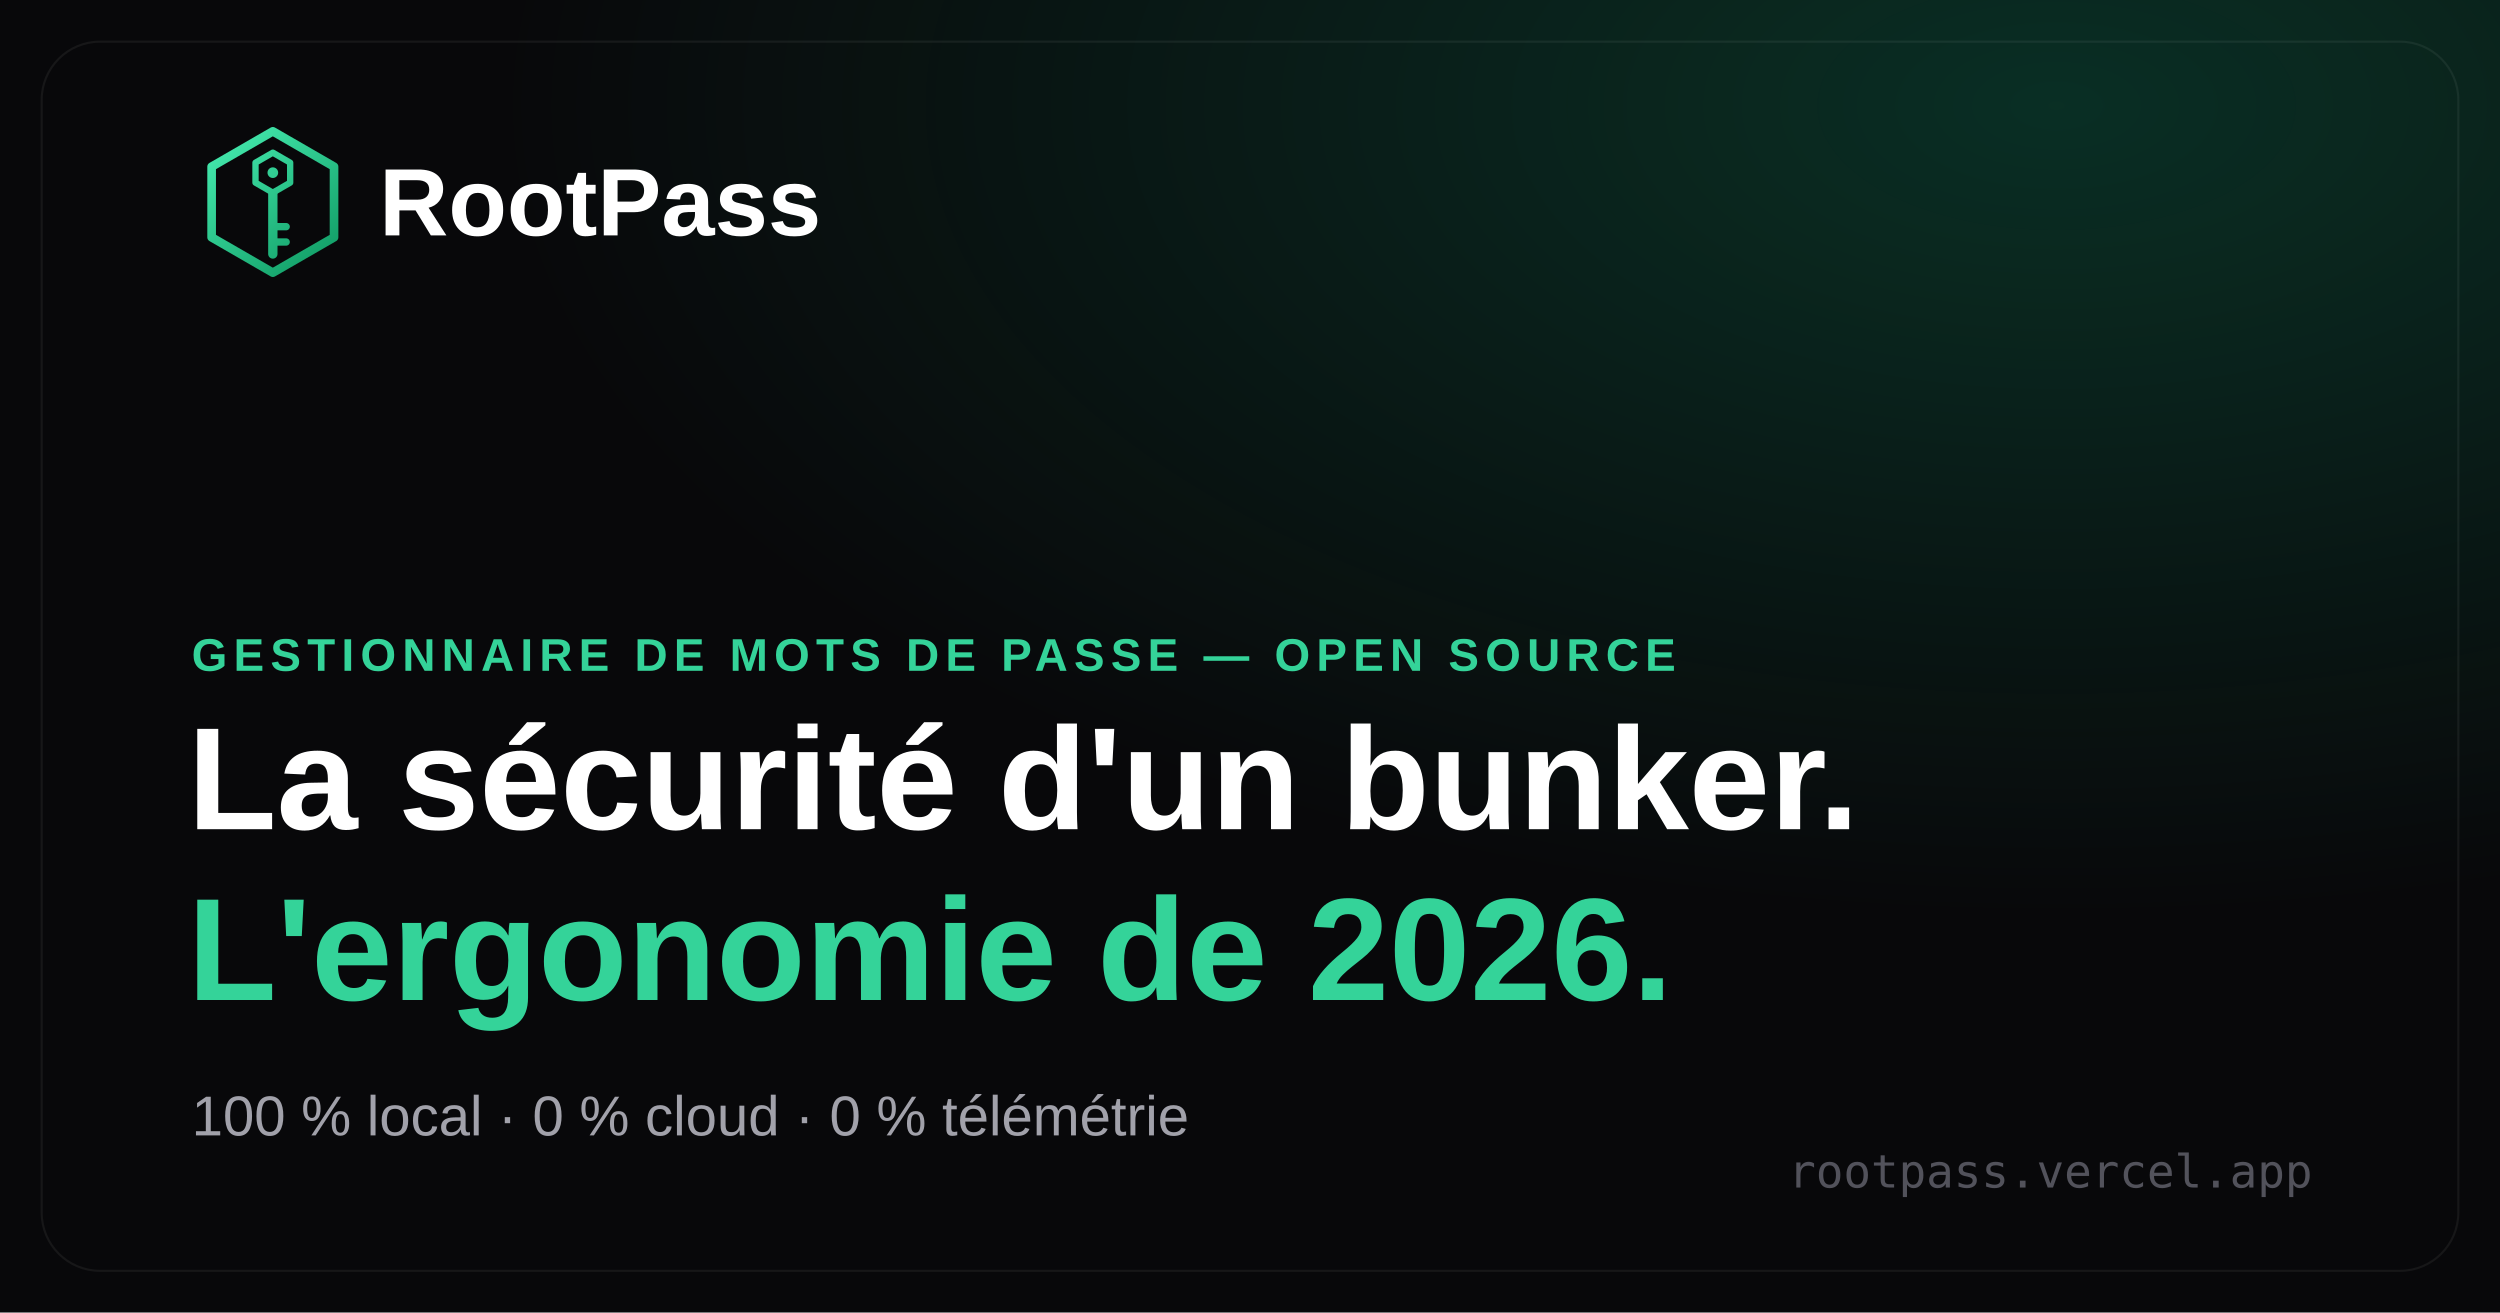
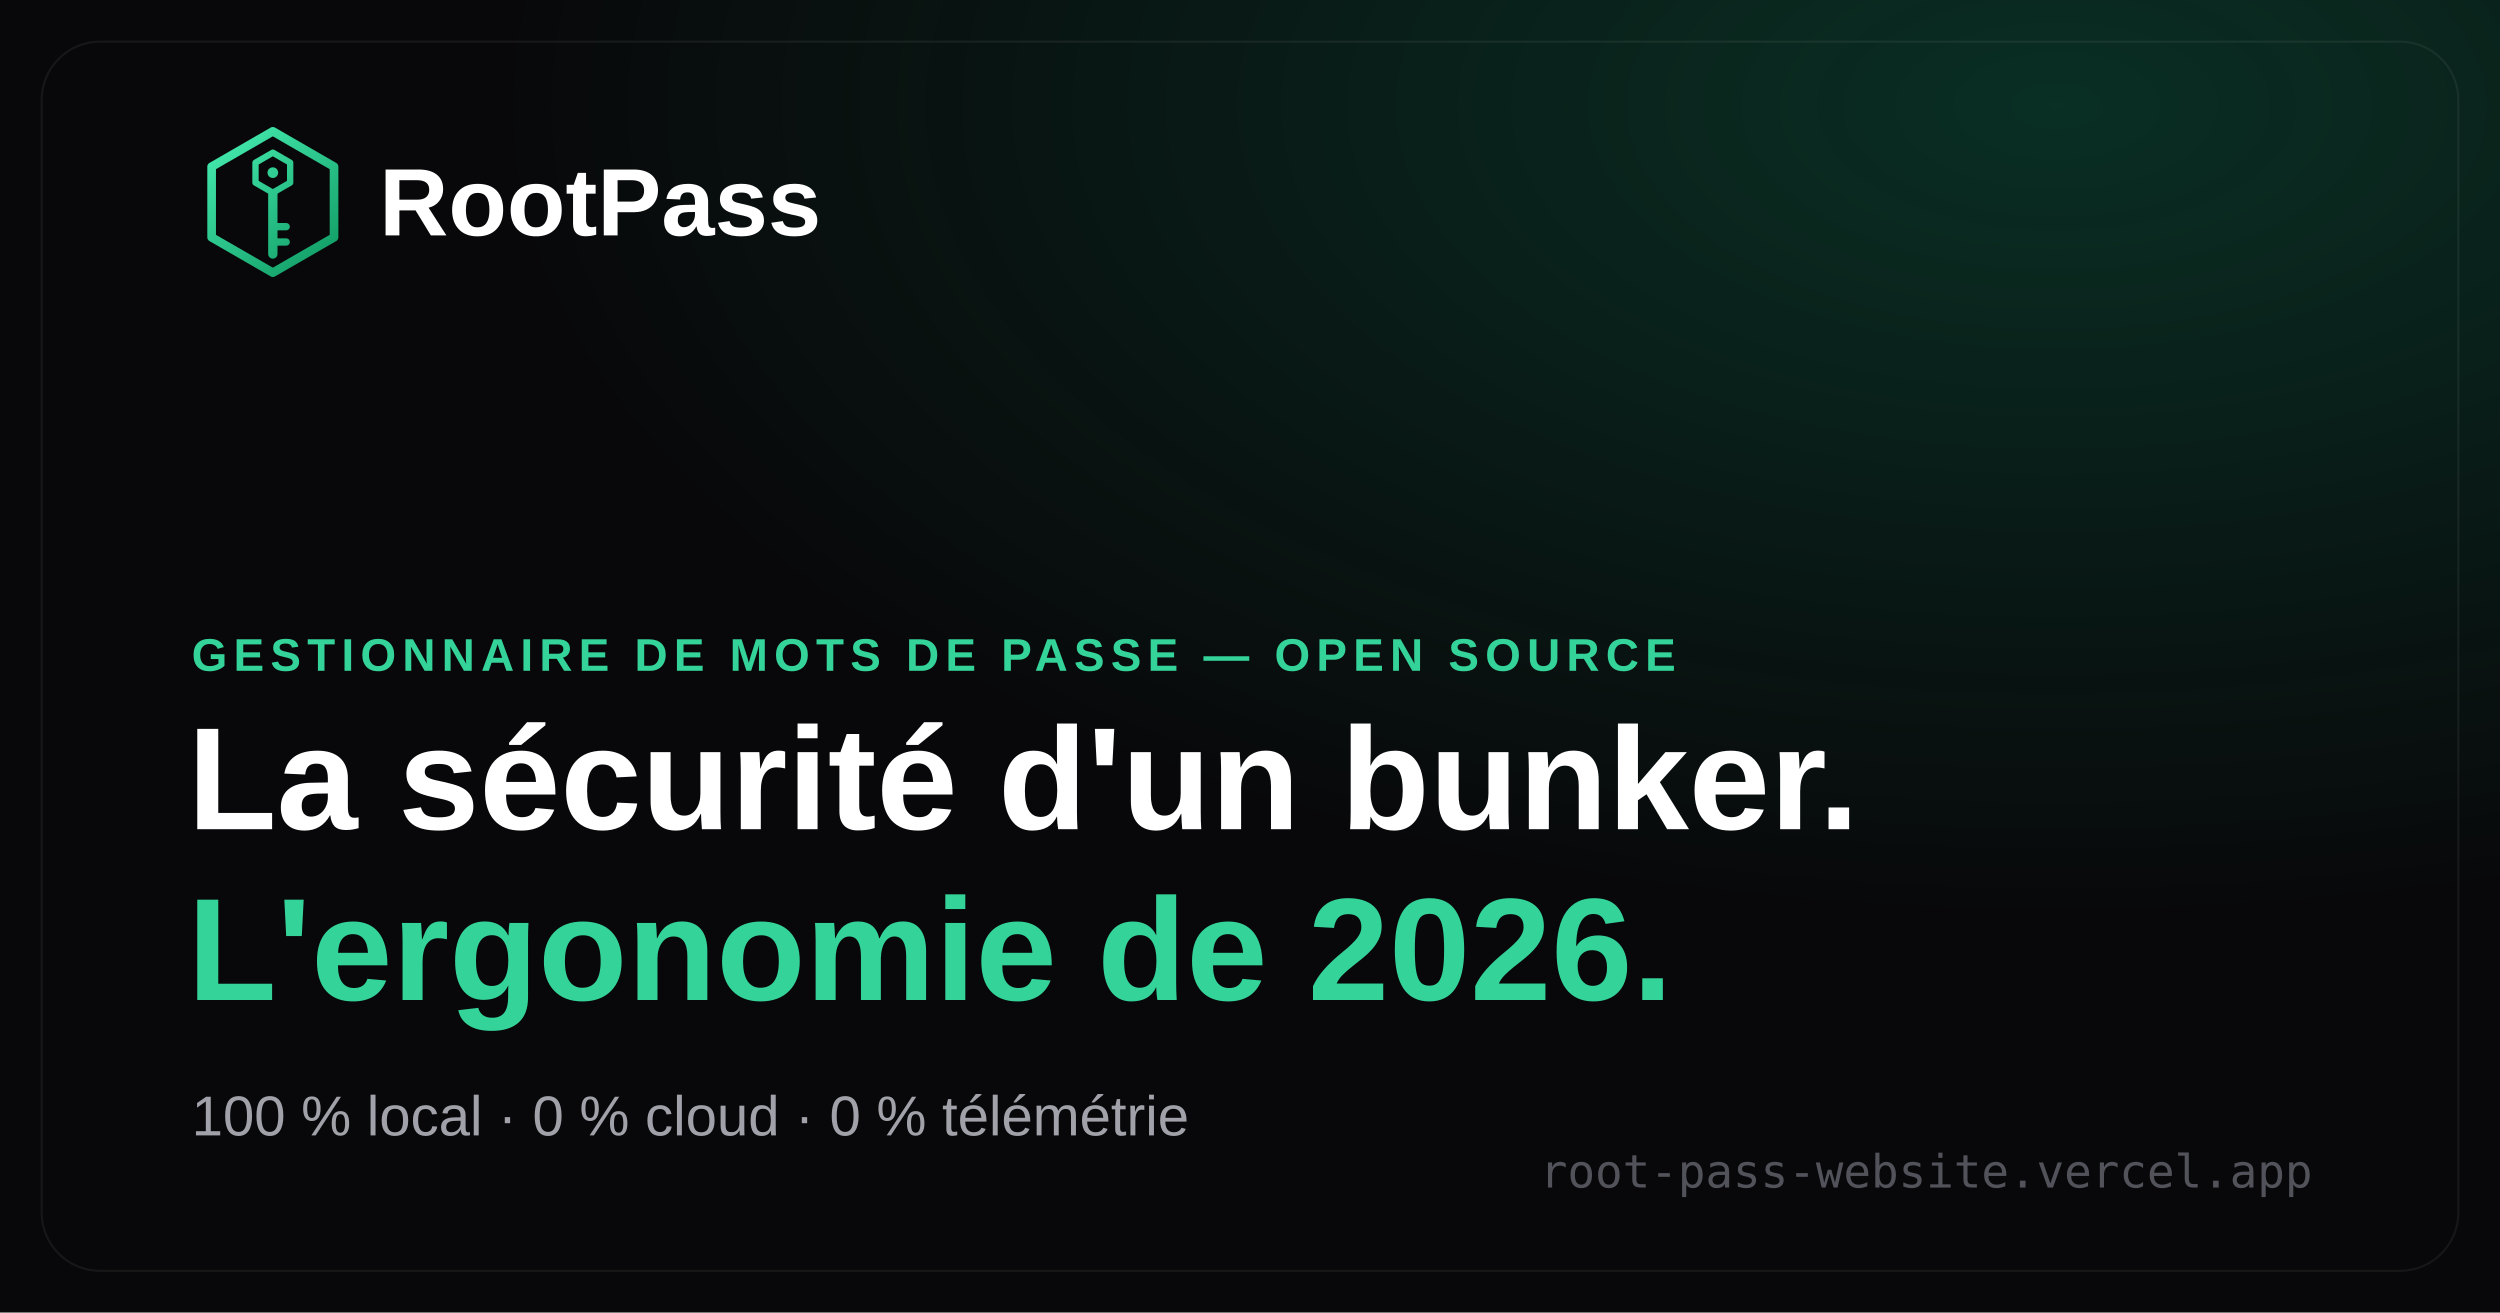
<svg xmlns="http://www.w3.org/2000/svg" width="1200" height="630" viewBox="0 0 1200 630">
  <defs>
    <linearGradient id="markGrad" x1="40" y1="30" x2="210" y2="232" gradientUnits="userSpaceOnUse">
      <stop offset="0" stop-color="#46ECB0" />
      <stop offset="1" stop-color="#0F9A63" />
    </linearGradient>
    <radialGradient id="glow" cx="0.82" cy="0.08" r="0.62">
      <stop offset="0" stop-color="#10B981" stop-opacity="0.22" />
      <stop offset="1" stop-color="#10B981" stop-opacity="0" />
    </radialGradient>
  </defs>
  <rect width="1200" height="630" fill="#08080A" />
  <rect width="1200" height="630" fill="url(#glow)" />
  <rect x="20" y="20" width="1160" height="590" rx="28" fill="none" stroke="#ffffff" stroke-opacity="0.06" />
  <g transform="translate(90 56) scale(0.32)" fill="none" stroke="url(#markGrad)" stroke-linejoin="round" stroke-linecap="round">
    <path d="M128 22 L219.8 75 L219.8 181 L128 234 L36.2 181 L36.2 75 Z" stroke-width="13" />
    <path d="M128 54 L154 69 L154 99 L128 114 L102 99 L102 69 Z" stroke-width="9.5" />
    <line x1="128" y1="116" x2="128" y2="206" stroke-width="14" />
    <line x1="128" y1="165" x2="148" y2="165" stroke-width="11" />
    <line x1="128" y1="188" x2="148" y2="188" stroke-width="11" />
    <circle cx="128" cy="84" r="8" fill="url(#markGrad)" stroke="none" />
  </g>
  <text x="182" y="113" font-family="Segoe UI, Arial, sans-serif" font-size="46" font-weight="700" fill="#ffffff">RootPass</text>
  <text x="92" y="322" font-family="Segoe UI, Arial, sans-serif" font-size="22" font-weight="600" letter-spacing="3" fill="#34D399">GESTIONNAIRE DE MOTS DE PASSE — OPEN SOURCE</text>
  <text x="90" y="398" font-family="Segoe UI, Arial, sans-serif" font-size="70" font-weight="800" fill="#ffffff">La sécurité d'un bunker.</text>
  <text x="90" y="480" font-family="Segoe UI, Arial, sans-serif" font-size="70" font-weight="800" fill="#34D399">L'ergonomie de 2026.</text>
  <text x="92" y="545" font-family="Segoe UI, Arial, sans-serif" font-size="27" font-weight="400" fill="#a1a1aa">100 % local  ·  0 % cloud  ·  0 % télémétrie</text>
-   <text x="1110" y="570" text-anchor="end" font-family="Consolas, monospace" font-size="22" fill="#52525b">rootpass.vercel.app</text>
+   <text x="1110" y="570" text-anchor="end" font-family="Consolas, monospace" font-size="22" fill="#52525b">root-pass-website.vercel.app</text>
</svg>
